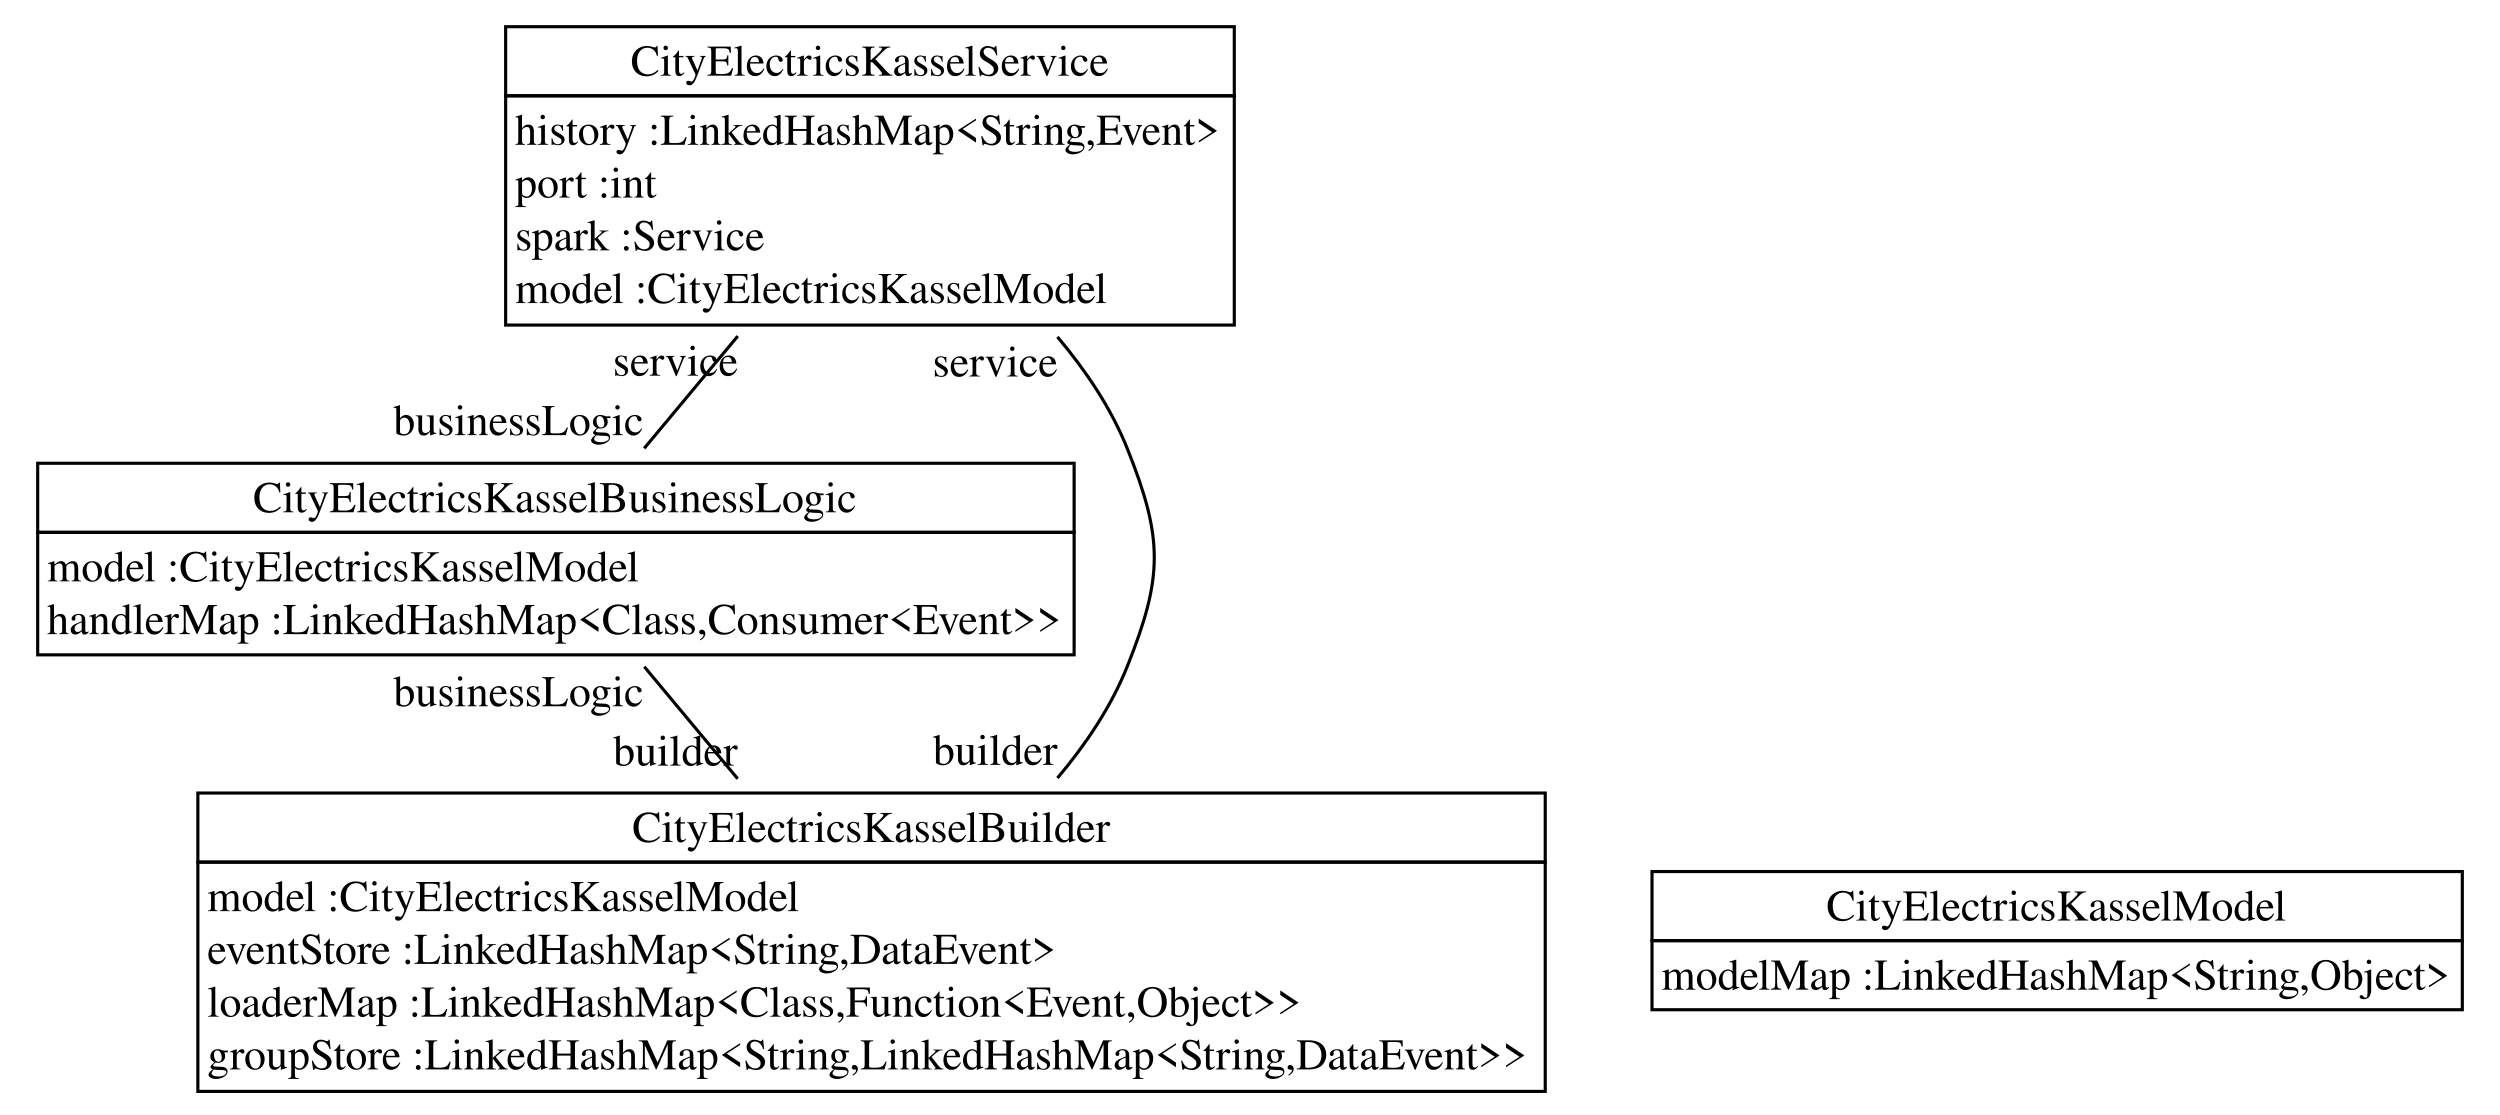
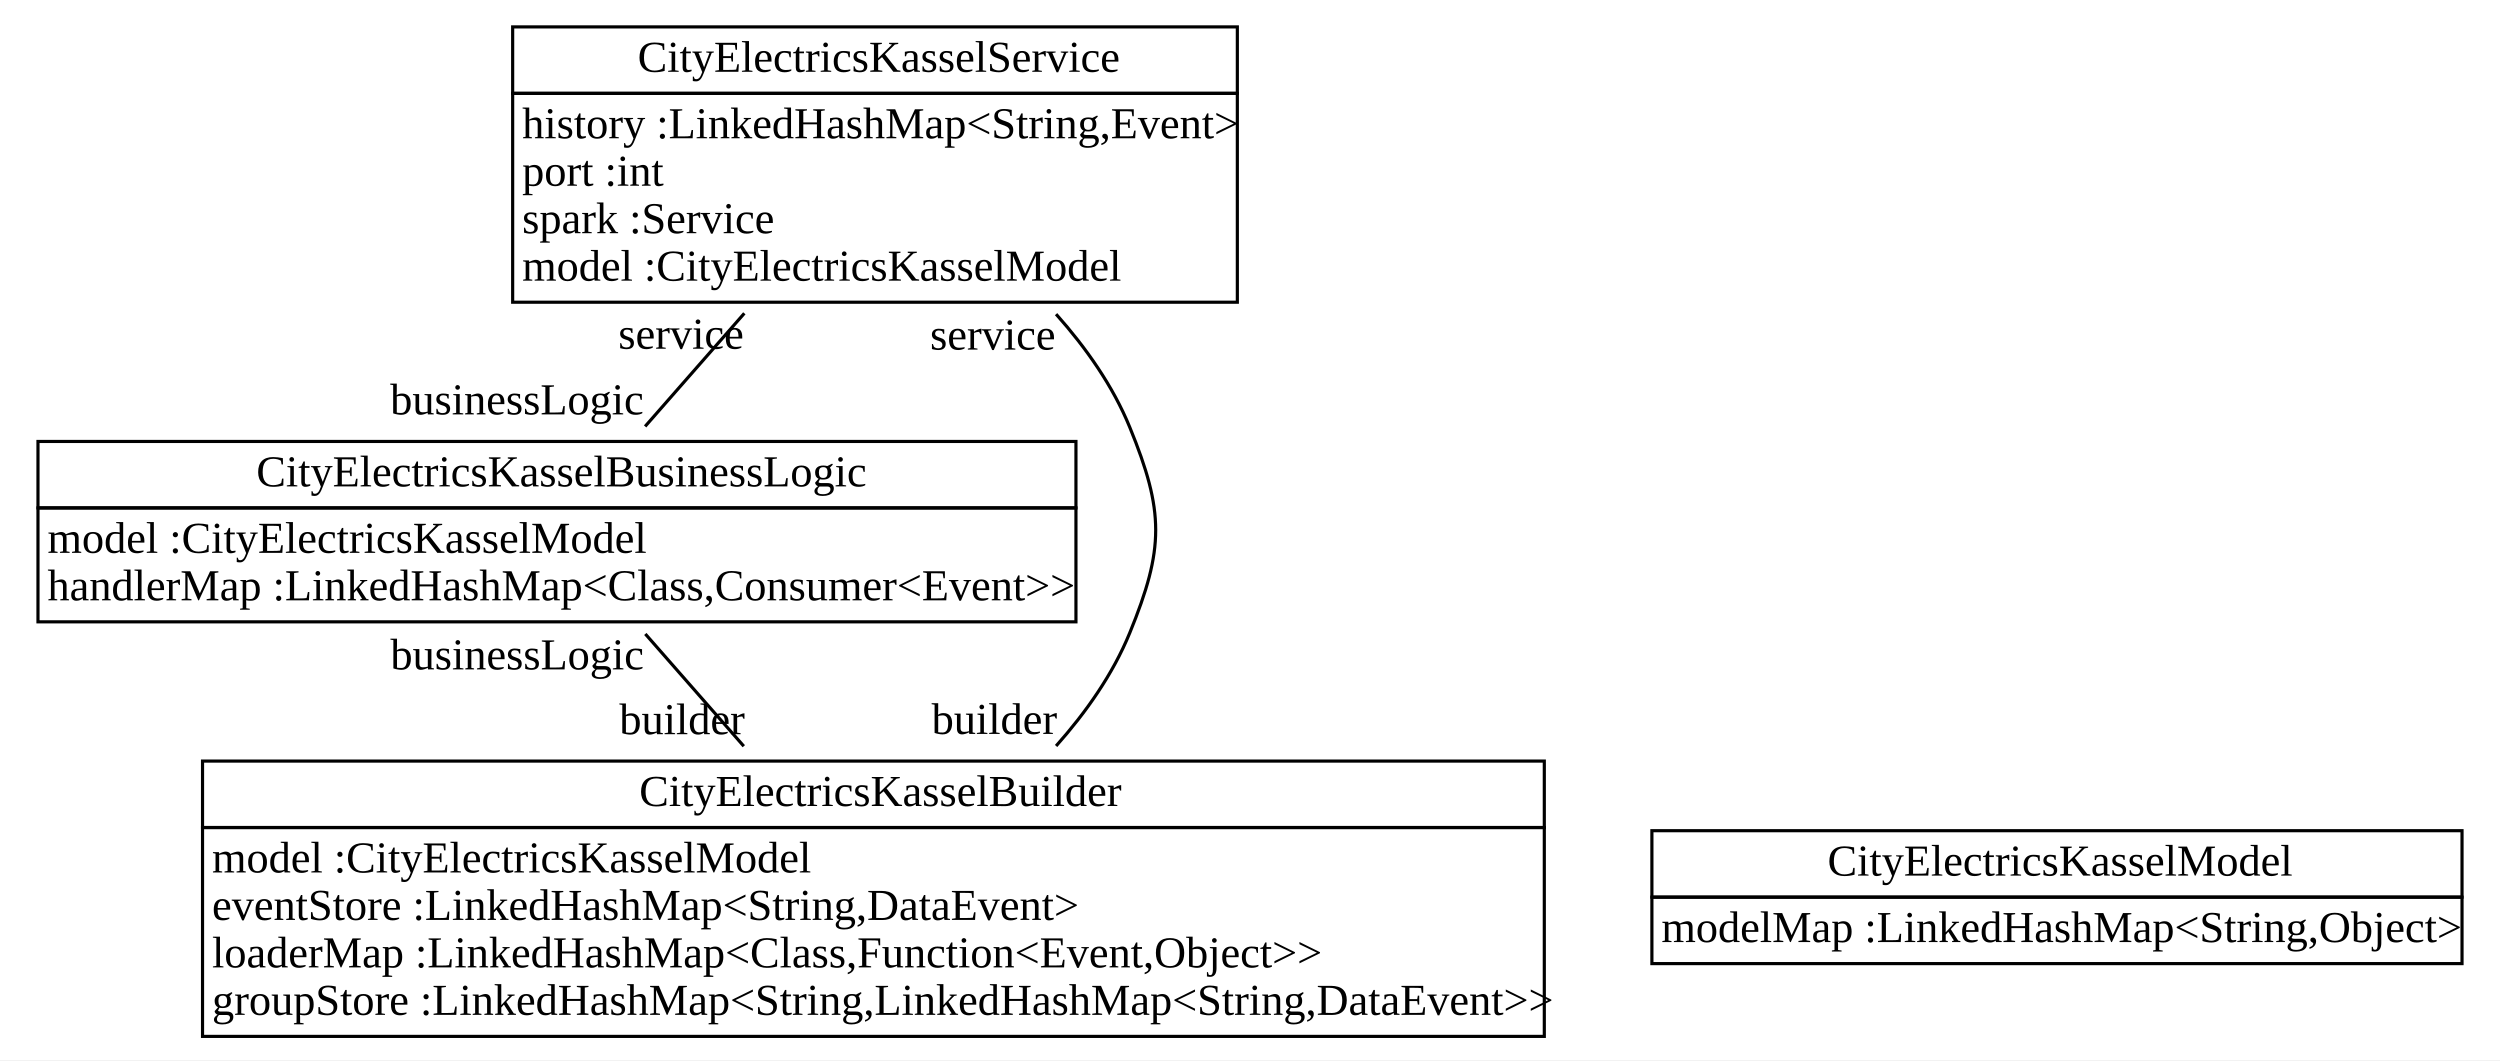
- <svg xmlns="http://www.w3.org/2000/svg" width="796px" height="355px" viewBox="0.00 0.00 796.00 355.00">
-   <g id="graph0" class="graph" transform="scale(1.0 1.0) rotate(0) translate(4 351)">
-     <polygon fill="white" stroke="transparent" points="-4,4 -4,-351 792,-351 792,4 -4,4" />
+ <svg xmlns="http://www.w3.org/2000/svg" width="790px" height="335px" viewBox="0.00 0.00 790.00 335.00">
+   <g id="graph0" class="graph" transform="scale(1.0 1.0) rotate(0) translate(4 331)">
+     <polygon fill="white" stroke="none" points="-4,4 -4,-331 786,-331 786,4 -4,4" />
    <g id="node1" class="node">
-       <polygon fill="none" stroke="black" points="59,-76.5 59,-98.5 488,-98.5 488,-76.5 59,-76.5" />
-       <text text-anchor="start" x="197.3" y="-82.9" font-family="Times,serif" font-size="14.00">CityElectricsKasselBuilder</text>
-       <polygon fill="none" stroke="black" points="59,-3.5 59,-76.5 488,-76.5 488,-3.5 59,-3.5" />
-       <text text-anchor="start" x="62" y="-60.9" font-family="Times,serif" font-size="14.00">model :CityElectricsKasselModel</text>
-       <text text-anchor="start" x="62" y="-44.1" font-family="Times,serif" font-size="14.00">eventStore :LinkedHashMap&lt;String,DataEvent&gt;</text>
-       <text text-anchor="start" x="62" y="-27.3" font-family="Times,serif" font-size="14.00">loaderMap :LinkedHashMap&lt;Class,Function&lt;Event,Object&gt;&gt;</text>
-       <text text-anchor="start" x="62" y="-10.5" font-family="Times,serif" font-size="14.00">groupStore :LinkedHashMap&lt;String,LinkedHashMap&lt;String,DataEvent&gt;&gt;</text>
+       <polygon fill="none" stroke="black" points="60,-69.5 60,-90.5 484,-90.5 484,-69.5 60,-69.5" />
+       <text text-anchor="start" x="198" y="-76.3" font-family="Times New Roman,serif" font-size="14.00">CityElectricsKasselBuilder</text>
+       <polygon fill="none" stroke="black" points="60,-3.5 60,-69.5 484,-69.5 484,-3.5 60,-3.5" />
+       <text text-anchor="start" x="63" y="-55.3" font-family="Times New Roman,serif" font-size="14.00">model :CityElectricsKasselModel</text>
+       <text text-anchor="start" x="63" y="-40.3" font-family="Times New Roman,serif" font-size="14.00">eventStore :LinkedHashMap&lt;String,DataEvent&gt;</text>
+       <text text-anchor="start" x="63" y="-25.3" font-family="Times New Roman,serif" font-size="14.00">loaderMap :LinkedHashMap&lt;Class,Function&lt;Event,Object&gt;&gt;</text>
+       <text text-anchor="start" x="63" y="-10.3" font-family="Times New Roman,serif" font-size="14.00">groupStore :LinkedHashMap&lt;String,LinkedHashMap&lt;String,DataEvent&gt;&gt;</text>
    </g>
    <g id="node2" class="node">
-       <polygon fill="none" stroke="black" points="8,-181.5 8,-203.5 338,-203.5 338,-181.5 8,-181.5" />
-       <text text-anchor="start" x="76.58" y="-187.9" font-family="Times,serif" font-size="14.00">CityElectricsKasselBusinessLogic</text>
-       <polygon fill="none" stroke="black" points="8,-142.5 8,-181.5 338,-181.5 338,-142.5 8,-142.5" />
-       <text text-anchor="start" x="11" y="-165.9" font-family="Times,serif" font-size="14.00">model :CityElectricsKasselModel</text>
-       <text text-anchor="start" x="11" y="-149.1" font-family="Times,serif" font-size="14.00">handlerMap :LinkedHashMap&lt;Class,Consumer&lt;Event&gt;&gt;</text>
+       <polygon fill="none" stroke="black" points="8,-170.5 8,-191.5 336,-191.5 336,-170.5 8,-170.5" />
+       <text text-anchor="start" x="77" y="-177.3" font-family="Times New Roman,serif" font-size="14.00">CityElectricsKasselBusinessLogic</text>
+       <polygon fill="none" stroke="black" points="8,-134.5 8,-170.5 336,-170.5 336,-134.5 8,-134.5" />
+       <text text-anchor="start" x="11" y="-156.3" font-family="Times New Roman,serif" font-size="14.00">model :CityElectricsKasselModel</text>
+       <text text-anchor="start" x="11" y="-141.3" font-family="Times New Roman,serif" font-size="14.00">handlerMap :LinkedHashMap&lt;Class,Consumer&lt;Event&gt;&gt;</text>
    </g>
    <g id="edge1" class="edge">
-       <path fill="none" stroke="black" d="M230.88,-103.04C220.85,-115.08 210.38,-127.65 201.14,-138.73" />
-       <text text-anchor="middle" x="161.1" y="-126.13" font-family="Times,serif" font-size="14.00">businessLogic</text>
-       <text text-anchor="middle" x="211.05" y="-107.24" font-family="Times,serif" font-size="14.00">builder</text>
+       <path fill="none" stroke="black" d="M231.038,-95.197C220.574,-107.126 209.563,-119.678 199.923,-130.668" />
+       <text text-anchor="middle" x="159.423" y="-119.468" font-family="Times New Roman,serif" font-size="14.00">businessLogic</text>
+       <text text-anchor="middle" x="211.538" y="-98.997" font-family="Times New Roman,serif" font-size="14.00">builder</text>
    </g>
    <g id="node4" class="node">
-       <polygon fill="none" stroke="black" points="157,-320.5 157,-342.5 389,-342.5 389,-320.5 157,-320.5" />
-       <text text-anchor="start" x="196.81" y="-326.9" font-family="Times,serif" font-size="14.00">CityElectricsKasselService</text>
-       <polygon fill="none" stroke="black" points="157,-247.5 157,-320.5 389,-320.5 389,-247.5 157,-247.5" />
-       <text text-anchor="start" x="160" y="-304.9" font-family="Times,serif" font-size="14.00">history :LinkedHashMap&lt;String,Event&gt;</text>
-       <text text-anchor="start" x="160" y="-288.1" font-family="Times,serif" font-size="14.00">port :int</text>
-       <text text-anchor="start" x="160" y="-271.3" font-family="Times,serif" font-size="14.00">spark :Service</text>
-       <text text-anchor="start" x="160" y="-254.5" font-family="Times,serif" font-size="14.00">model :CityElectricsKasselModel</text>
+       <polygon fill="none" stroke="black" points="158,-301.5 158,-322.5 387,-322.5 387,-301.5 158,-301.5" />
+       <text text-anchor="start" x="197.5" y="-308.3" font-family="Times New Roman,serif" font-size="14.00">CityElectricsKasselService</text>
+       <polygon fill="none" stroke="black" points="158,-235.5 158,-301.5 387,-301.5 387,-235.5 158,-235.5" />
+       <text text-anchor="start" x="161" y="-287.3" font-family="Times New Roman,serif" font-size="14.00">history :LinkedHashMap&lt;String,Event&gt;</text>
+       <text text-anchor="start" x="161" y="-272.3" font-family="Times New Roman,serif" font-size="14.00">port :int</text>
+       <text text-anchor="start" x="161" y="-257.3" font-family="Times New Roman,serif" font-size="14.00">spark :Service</text>
+       <text text-anchor="start" x="161" y="-242.3" font-family="Times New Roman,serif" font-size="14.00">model :CityElectricsKasselModel</text>
    </g>
    <g id="edge2" class="edge">
-       <path fill="none" stroke="black" d="M332.69,-103.27C341.8,-114.06 349.87,-126.12 355,-139 366.36,-167.49 366.36,-179.51 355,-208 349.87,-220.88 341.8,-232.94 332.69,-243.73" />
-       <text text-anchor="middle" x="312.87" y="-231.13" font-family="Times,serif" font-size="14.00">service</text>
-       <text text-anchor="middle" x="312.87" y="-107.47" font-family="Times,serif" font-size="14.00">builder</text>
+       <path fill="none" stroke="black" d="M329.722,-95.272C339.217,-105.933 347.683,-117.994 353,-131 363.933,-157.74 363.933,-169.26 353,-196 347.683,-209.006 339.217,-221.067 329.722,-231.729" />
+       <text text-anchor="middle" x="309.722" y="-220.529" font-family="Times New Roman,serif" font-size="14.00">service</text>
+       <text text-anchor="middle" x="310.222" y="-99.072" font-family="Times New Roman,serif" font-size="14.00">builder</text>
    </g>
    <g id="edge3" class="edge">
-       <path fill="none" stroke="black" d="M201.12,-208.25C210.36,-219.34 220.85,-231.92 230.9,-243.98" />
-       <text text-anchor="middle" x="211.08" y="-231.38" font-family="Times,serif" font-size="14.00">service</text>
-       <text text-anchor="middle" x="161.07" y="-212.45" font-family="Times,serif" font-size="14.00">businessLogic</text>
+       <path fill="none" stroke="black" d="M199.856,-196.255C209.565,-207.324 220.669,-219.983 231.209,-231.998" />
+       <text text-anchor="middle" x="211.209" y="-220.798" font-family="Times New Roman,serif" font-size="14.00">service</text>
+       <text text-anchor="middle" x="159.356" y="-200.055" font-family="Times New Roman,serif" font-size="14.00">businessLogic</text>
    </g>
    <g id="node3" class="node">
-       <polygon fill="none" stroke="black" points="522,-51.5 522,-73.5 780,-73.5 780,-51.5 522,-51.5" />
-       <text text-anchor="start" x="577.52" y="-57.9" font-family="Times,serif" font-size="14.00">CityElectricsKasselModel</text>
-       <polygon fill="none" stroke="black" points="522,-29.5 522,-51.5 780,-51.5 780,-29.5 522,-29.5" />
-       <text text-anchor="start" x="525" y="-35.9" font-family="Times,serif" font-size="14.00">modelMap :LinkedHashMap&lt;String,Object&gt;</text>
+       <polygon fill="none" stroke="black" points="518,-47.5 518,-68.5 774,-68.5 774,-47.5 518,-47.5" />
+       <text text-anchor="start" x="573.5" y="-54.3" font-family="Times New Roman,serif" font-size="14.00">CityElectricsKasselModel</text>
+       <polygon fill="none" stroke="black" points="518,-26.5 518,-47.5 774,-47.5 774,-26.5 518,-26.5" />
+       <text text-anchor="start" x="521" y="-33.3" font-family="Times New Roman,serif" font-size="14.00">modelMap :LinkedHashMap&lt;String,Object&gt;</text>
    </g>
  </g>
</svg>
